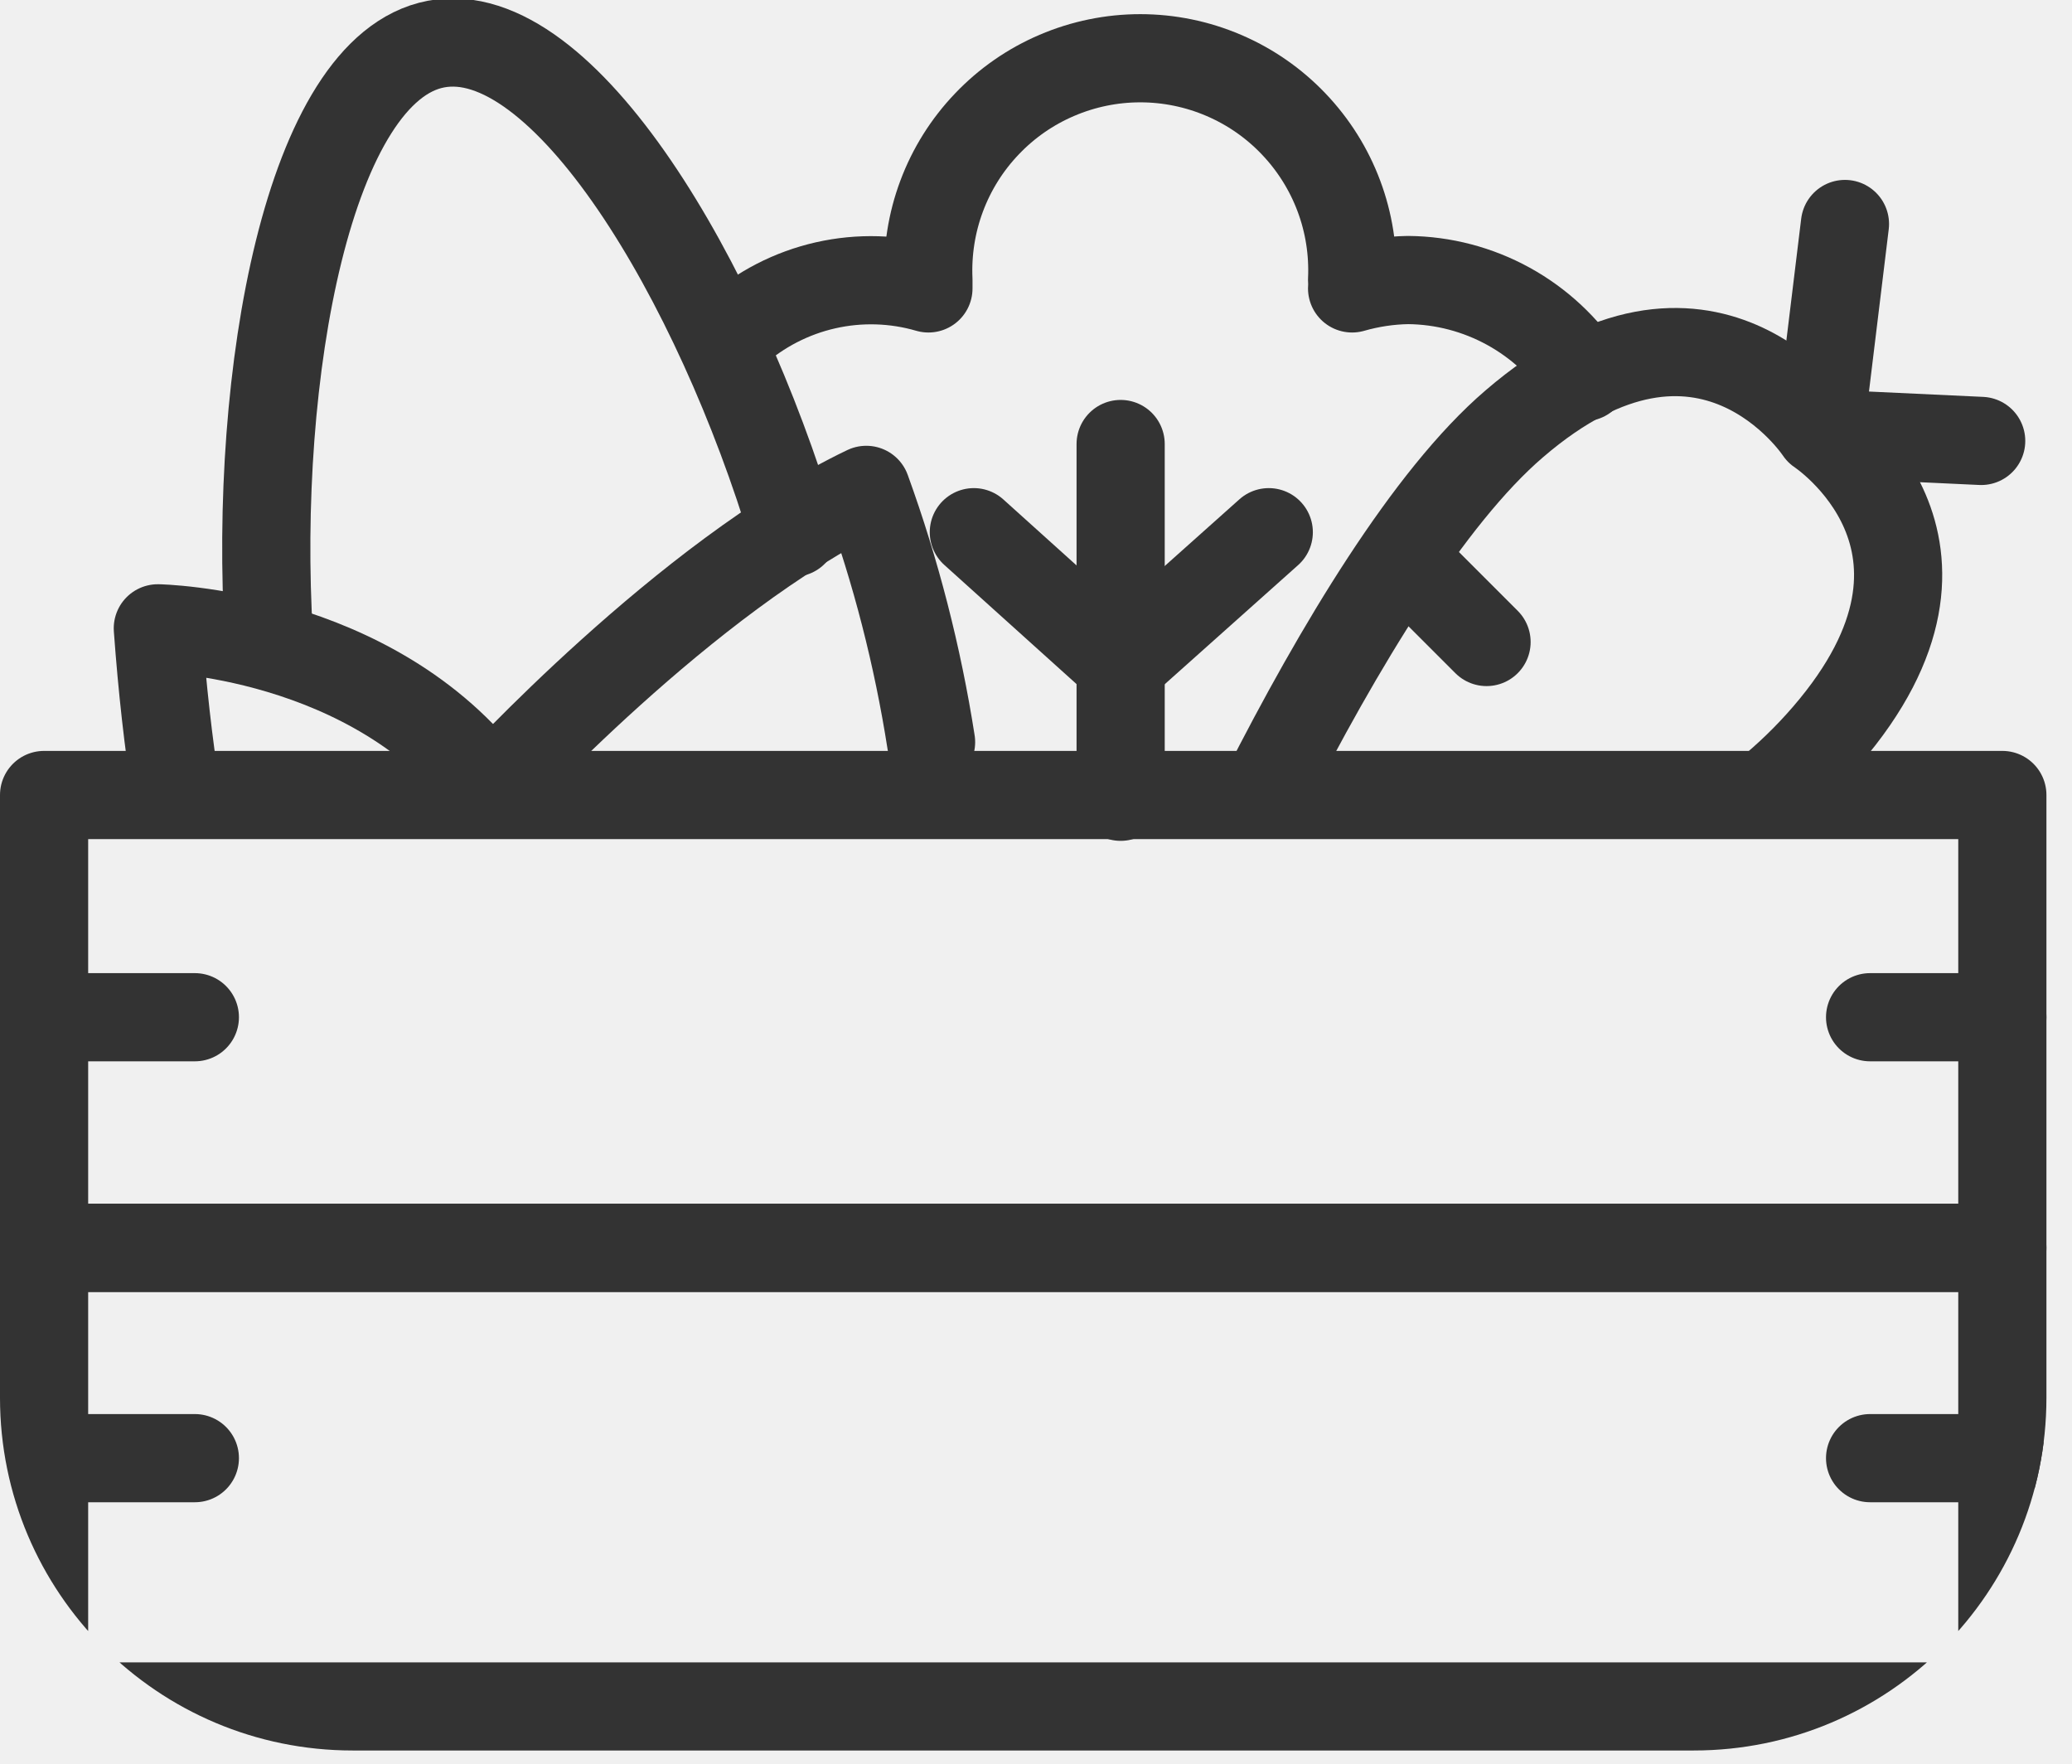
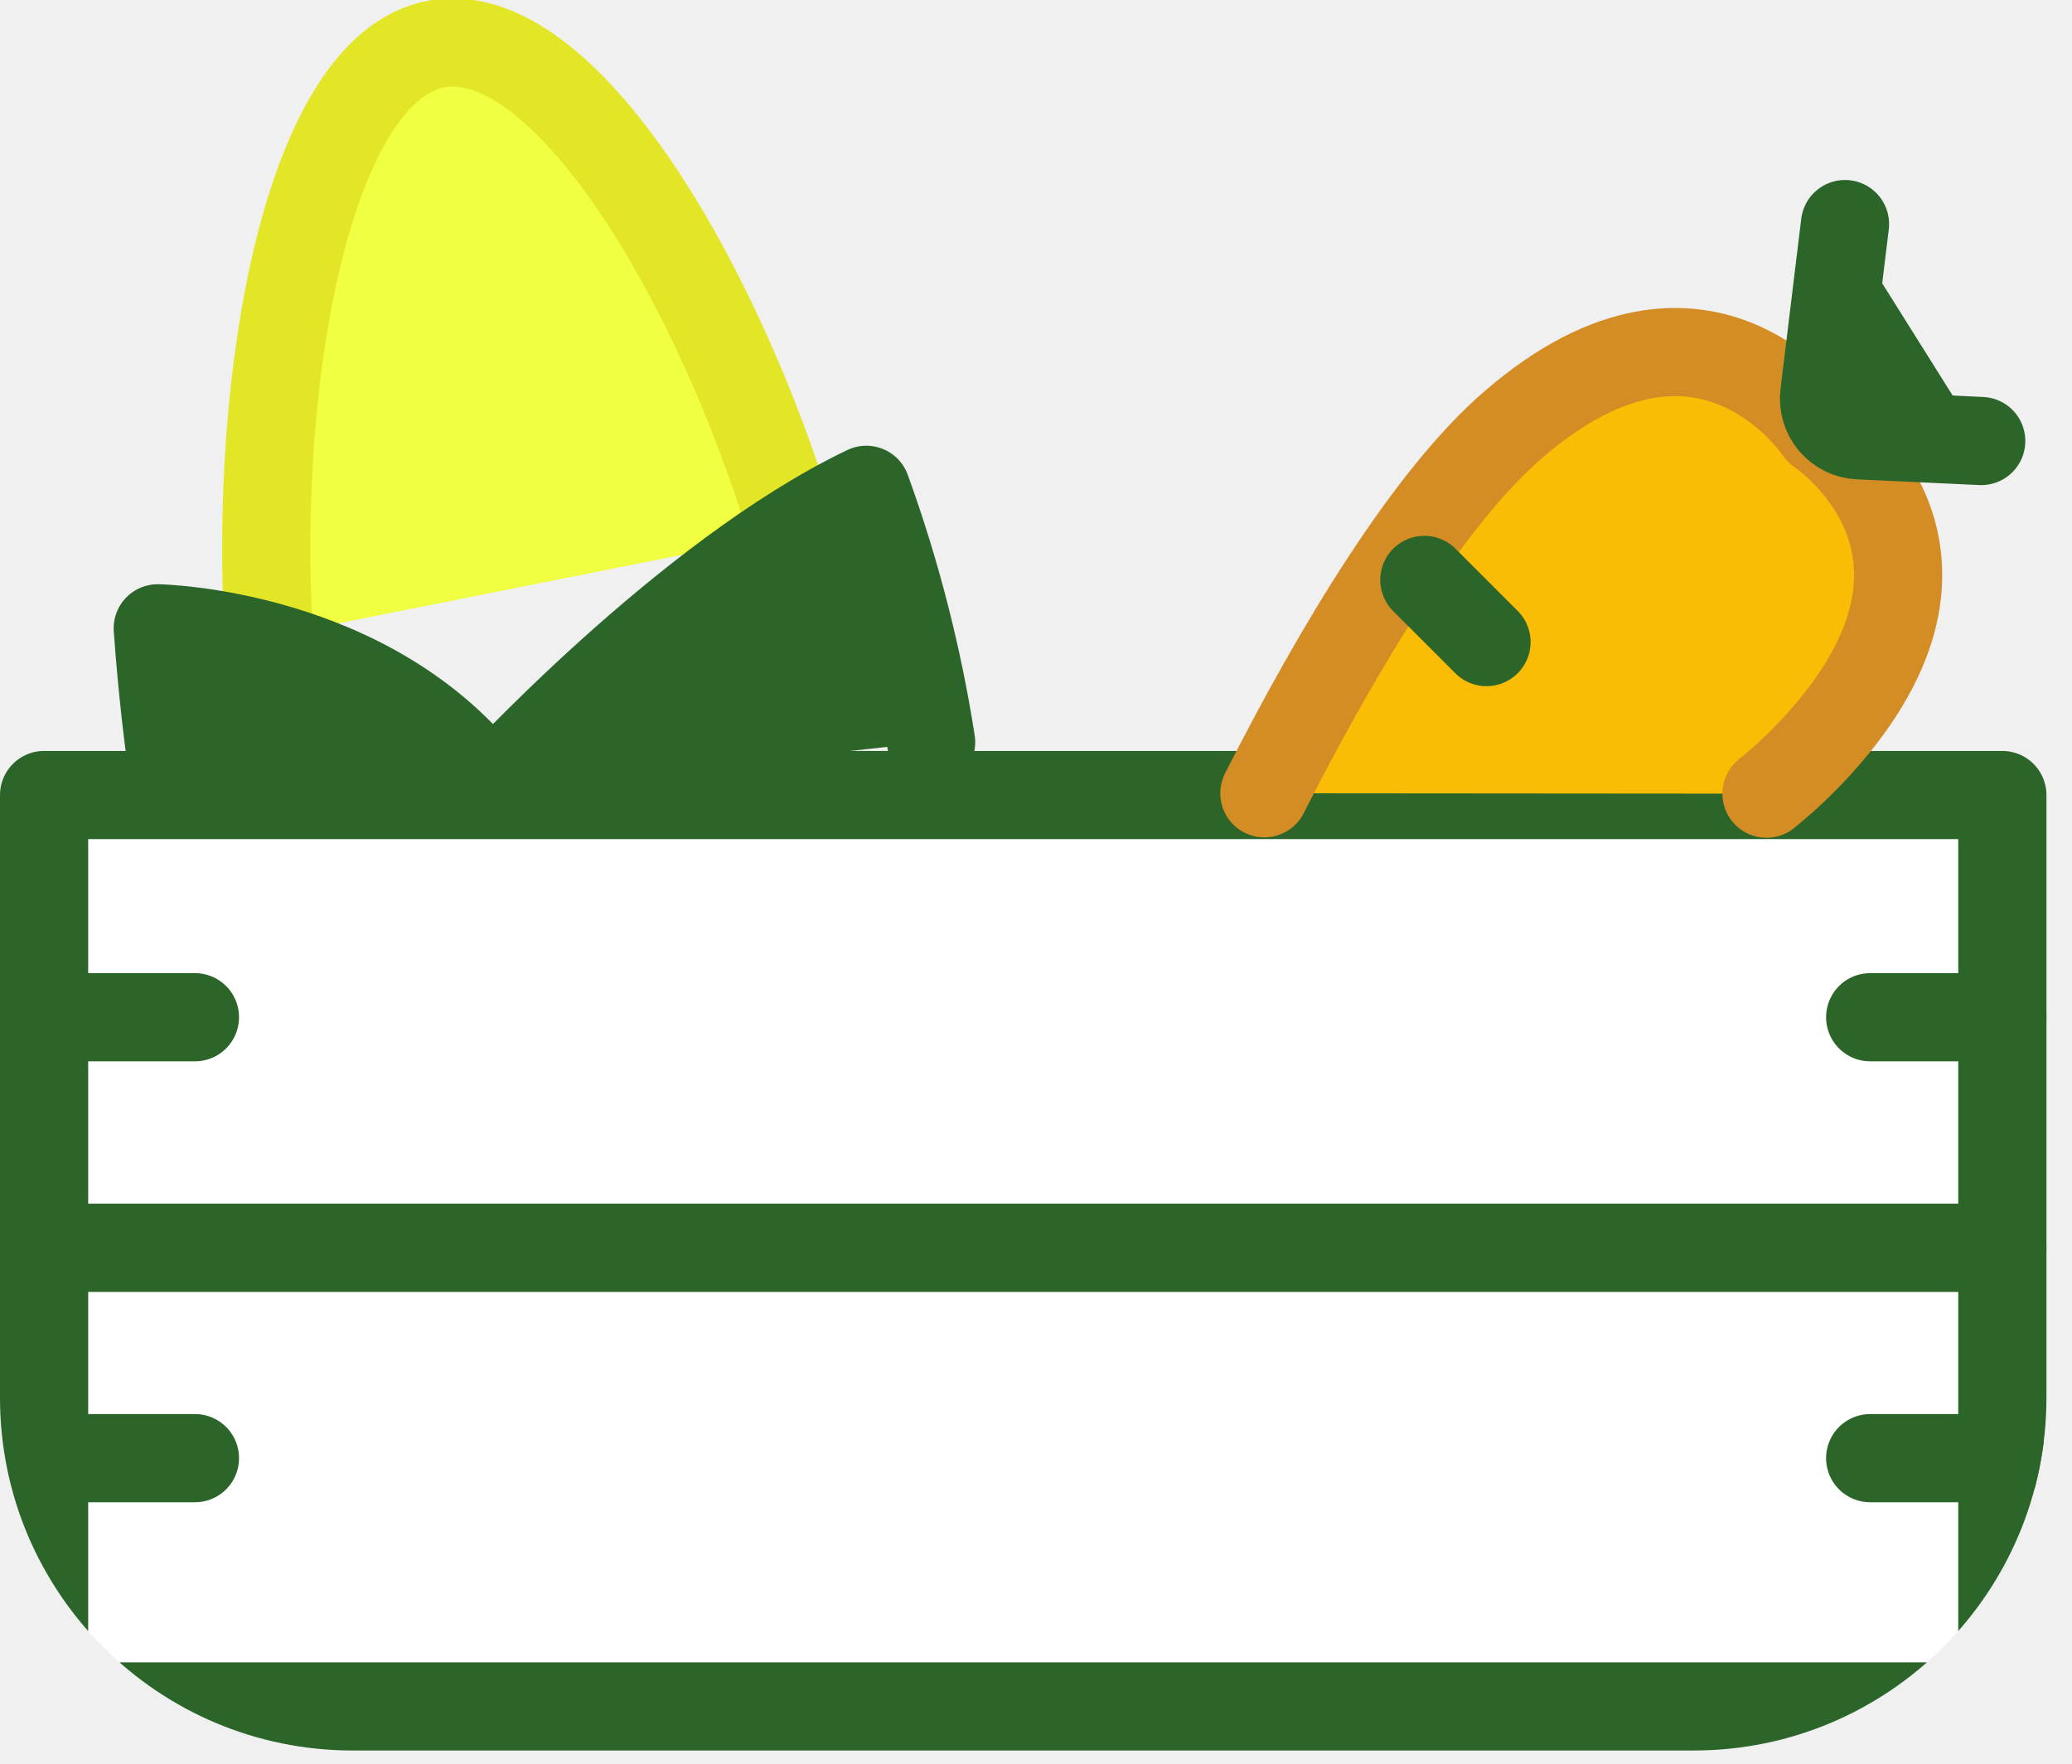
<svg xmlns="http://www.w3.org/2000/svg" width="47" height="40" viewBox="0 0 47 40" fill="none">
  <g clip-path="url(#clip0_68_82)">
-     <path d="M45.42 18.03H1V28.3H45.42V18.03Z" stroke="#333333" stroke-width="2" stroke-linecap="round" stroke-linejoin="round" />
-     <path d="M45.42 28.301H1V38.701H45.42V28.301Z" stroke="#333333" stroke-width="2" stroke-linecap="round" stroke-linejoin="round" />
-     <path d="M1.42 23.07H4.42" stroke="#333333" stroke-width="2" stroke-linecap="round" stroke-linejoin="round" />
-     <path d="M1.42 33.07H4.42" stroke="#333333" stroke-width="2" stroke-linecap="round" stroke-linejoin="round" />
-     <path d="M45.42 23.07H42.42" stroke="#333333" stroke-width="2" stroke-linecap="round" stroke-linejoin="round" />
-     <path d="M45.42 33.07H42.42" stroke="#333333" stroke-width="2" stroke-linecap="round" stroke-linejoin="round" />
-     <path d="M6.1 14.45C5.74 8.49 7 1.55 9.89 1C12.78 0.45 16.29 6.37 18 12.08" stroke="#333333" stroke-width="2" stroke-linecap="round" stroke-linejoin="round" />
-     <path d="M4 18C3.82 16.86 3.68 15.62 3.58 14.25C3.58 14.25 8.46 14.33 11.13 17.89" stroke="#333333" stroke-width="2" stroke-linecap="round" stroke-linejoin="round" />
-     <path d="M11.12 17.93C11.12 17.93 15.57 13.06 19.65 11.11C20.323 12.965 20.815 14.881 21.12 16.83" stroke="#333333" stroke-width="2" stroke-linecap="round" stroke-linejoin="round" />
-     <path d="M40.07 18C40.561 17.602 41.016 17.16 41.43 16.68C45.18 12.331 41.27 9.771 41.27 9.771C41.27 9.771 38.71 5.861 34.35 9.611C32.41 11.271 30.35 14.7 28.68 17.991" stroke="#333333" stroke-width="2" stroke-linecap="round" stroke-linejoin="round" />
-     <path d="M32.31 13.15L33.72 14.56" stroke="#333333" stroke-width="2" stroke-linecap="round" stroke-linejoin="round" />
-     <path d="M44.94 10L42.16 9.87C42.047 9.864 41.935 9.835 41.833 9.784C41.732 9.733 41.641 9.662 41.568 9.575C41.495 9.487 41.441 9.386 41.408 9.277C41.376 9.168 41.366 9.053 41.38 8.94L41.85 5.08" stroke="#333333" stroke-width="2" stroke-linecap="round" stroke-linejoin="round" />
-     <path d="M35.94 8.551C35.507 7.882 34.915 7.331 34.217 6.947C33.519 6.563 32.737 6.358 31.94 6.351C31.511 6.358 31.084 6.422 30.67 6.541C30.675 6.477 30.675 6.414 30.67 6.351C30.7 5.701 30.598 5.052 30.37 4.444C30.142 3.835 29.792 3.279 29.343 2.809C28.894 2.338 28.354 1.964 27.757 1.709C27.159 1.453 26.515 1.321 25.865 1.321C25.215 1.321 24.572 1.453 23.974 1.709C23.376 1.964 22.837 2.338 22.388 2.809C21.938 3.279 21.589 3.835 21.361 4.444C21.133 5.052 21.031 5.701 21.06 6.351C21.06 6.411 21.06 6.471 21.06 6.541C20.301 6.32 19.498 6.296 18.726 6.471C17.955 6.646 17.241 7.014 16.65 7.541" stroke="#333333" stroke-width="2" stroke-linecap="round" stroke-linejoin="round" />
-     <path d="M25.42 18.07V10.07" stroke="#333333" stroke-width="2" stroke-linecap="round" stroke-linejoin="round" />
-     <path d="M22.09 12.07L25.42 15.07L28.78 12.07" stroke="#333333" stroke-width="2" stroke-linecap="round" stroke-linejoin="round" />
+     <path d="M45.42 18.031H1V28.301H45.42V18.031Z" fill="white" stroke="#2B652A" stroke-width="2" stroke-linecap="round" stroke-linejoin="round" />
+     <path d="M45.42 28.301H1V38.701H45.42V28.301Z" fill="white" stroke="#2B652A" stroke-width="2" stroke-linecap="round" stroke-linejoin="round" />
+     <path d="M1.422 23.07H4.422" stroke="#2B652A" stroke-width="2" stroke-linecap="round" stroke-linejoin="round" />
+     <path d="M1.422 33.07H4.422" stroke="#2B652A" stroke-width="2" stroke-linecap="round" stroke-linejoin="round" />
+     <path d="M45.422 23.07H42.422" stroke="#2B652A" stroke-width="2" stroke-linecap="round" stroke-linejoin="round" />
+     <path d="M45.422 33.07H42.422" stroke="#2B652A" stroke-width="2" stroke-linecap="round" stroke-linejoin="round" />
+     <path d="M6.099 14.45C5.739 8.49 6.999 1.55 9.889 1C12.779 0.45 16.289 6.37 17.999 12.08" fill="#F0FF42" />
+     <path d="M6.099 14.45C5.739 8.49 6.999 1.55 9.889 1C12.779 0.45 16.289 6.37 17.999 12.08" stroke="#E2E626" stroke-width="2" stroke-linecap="round" stroke-linejoin="round" />
+     <path d="M3.998 18C3.818 16.86 3.678 15.62 3.578 14.25C3.578 14.25 8.458 14.33 11.128 17.89" fill="#2B652A" />
+     <path d="M3.998 18C3.818 16.86 3.678 15.62 3.578 14.25C3.578 14.25 8.458 14.33 11.128 17.89" stroke="#2B652A" stroke-width="2" stroke-linecap="round" stroke-linejoin="round" />
+     <path d="M11.121 17.929C11.121 17.929 15.571 13.059 19.651 11.109C20.324 12.964 20.816 14.88 21.121 16.829" fill="#2B652A" />
+     <path d="M11.121 17.929C11.121 17.929 15.571 13.059 19.651 11.109C20.324 12.964 20.816 14.88 21.121 16.829" stroke="#2B652A" stroke-width="2" stroke-linecap="round" stroke-linejoin="round" />
+     <path d="M40.07 18C40.561 17.602 41.016 17.16 41.43 16.68C45.18 12.331 41.27 9.771 41.27 9.771C41.27 9.771 38.71 5.861 34.35 9.611C32.41 11.271 30.35 14.7 28.68 17.991" fill="#FBBC05" />
+     <path d="M40.07 18C40.561 17.602 41.016 17.16 41.43 16.68C45.18 12.331 41.27 9.771 41.27 9.771C41.27 9.771 38.71 5.861 34.35 9.611C32.41 11.271 30.35 14.7 28.68 17.991" stroke="#D48D24" stroke-width="2" stroke-linecap="round" stroke-linejoin="round" />
+     <path d="M32.309 13.152L33.719 14.562" stroke="#2B652A" stroke-width="2" stroke-linecap="round" stroke-linejoin="round" />
+     <path d="M44.941 10.002L42.161 9.872C42.047 9.866 41.936 9.837 41.834 9.786C41.733 9.735 41.642 9.664 41.569 9.577C41.496 9.489 41.441 9.388 41.409 9.279C41.377 9.17 41.367 9.055 41.381 8.942L41.851 5.082" fill="#2B652A" />
+     <path d="M44.941 10.002L42.161 9.872C42.047 9.866 41.936 9.837 41.834 9.786C41.733 9.735 41.642 9.664 41.569 9.577C41.496 9.489 41.441 9.388 41.409 9.279C41.377 9.17 41.367 9.055 41.381 8.942L41.851 5.082" stroke="#2B652A" stroke-width="2" stroke-linecap="round" stroke-linejoin="round" />
  </g>
  <defs>
    <clipPath id="clip0_68_82">
      <rect width="46.42" height="39.7" rx="8" fill="white" />
    </clipPath>
  </defs>
</svg>
